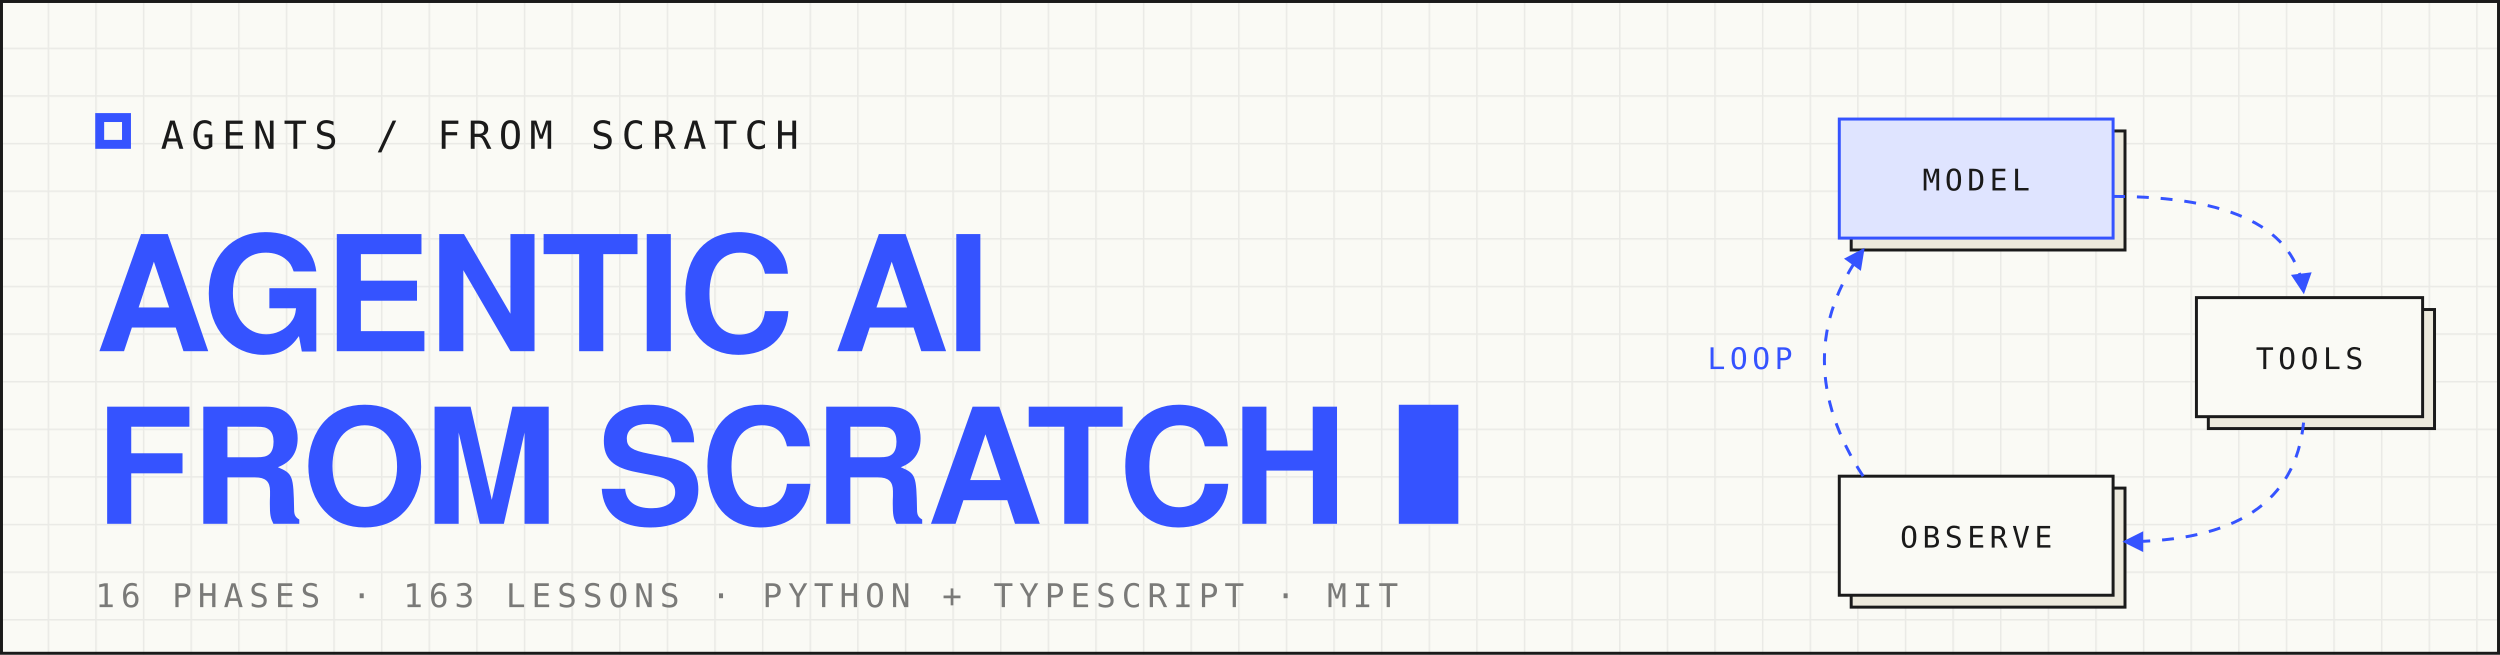
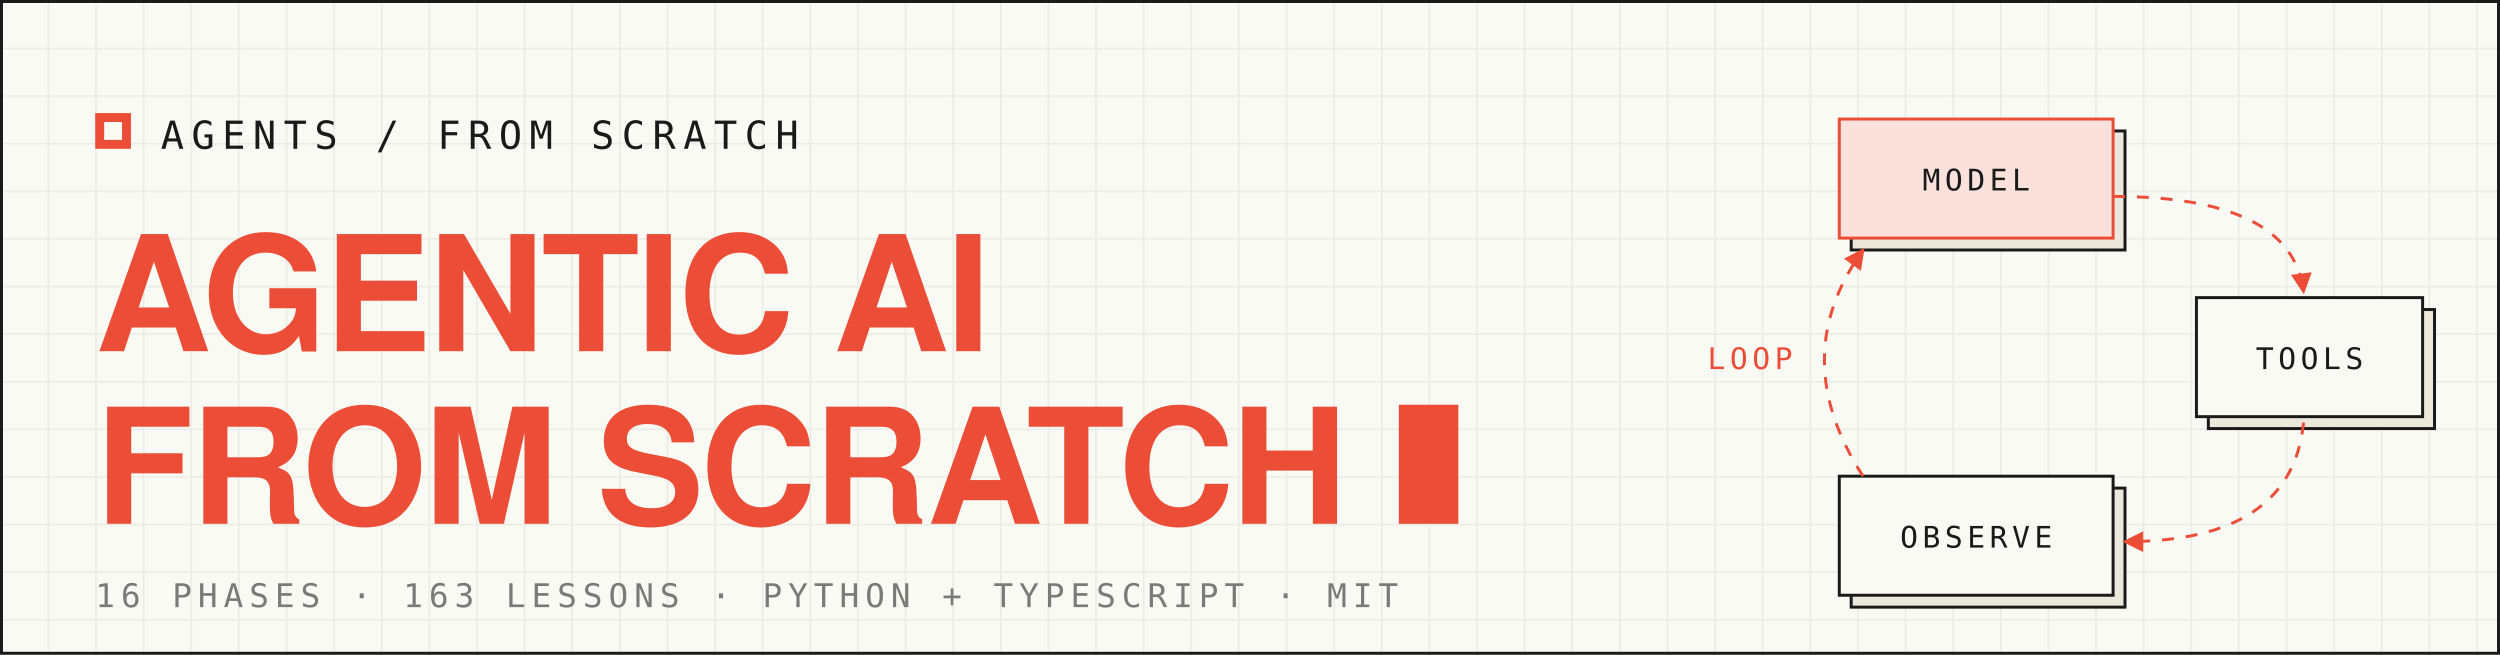
<svg xmlns="http://www.w3.org/2000/svg" width="840" height="220" viewBox="0 0 840 220">
  <defs>
    <pattern id="g" width="16" height="16" patternUnits="userSpaceOnUse">
      <path d="M16 0H0V16" fill="none" stroke="rgba(26,26,26,0.07)" stroke-width="1" />
    </pattern>
    <marker id="a" viewBox="0 0 8 8" refX="7" refY="4" markerWidth="7" markerHeight="7" orient="auto">
-       <path d="M0 0L8 4L0 8z" fill="#3553ff" />
+       <path d="M0 0L8 4L0 8z" fill="#EC4D36" />
    </marker>
  </defs>
  <rect width="840" height="220" fill="#fafaf5" />
  <rect width="840" height="220" fill="url(#g)" />
  <rect x="0.5" y="0.5" width="839" height="219" fill="none" stroke="#1a1a1a" />
-   <rect x="32" y="38" width="12" height="12" fill="#3553ff" />
+   <rect x="32" y="38" width="12" height="12" fill="#EC4D36" />
  <rect x="35" y="41" width="6" height="6" fill="#fafaf5" />
  <text x="54" y="50" font-family="'JetBrains Mono', ui-monospace, Menlo, monospace" font-size="13" letter-spacing="2.5" fill="#1a1a1a">AGENTS / FROM SCRATCH</text>
-   <text x="32" y="118" font-family="'Space Grotesk', 'Helvetica Neue', Helvetica, Arial, sans-serif" font-size="54" font-weight="700" letter-spacing="-1" fill="#3553ff">AGENTIC AI</text>
-   <text x="32" y="176" font-family="'Space Grotesk', 'Helvetica Neue', Helvetica, Arial, sans-serif" font-size="54" font-weight="700" letter-spacing="-1" fill="#3553ff">FROM SCRATCH</text>
-   <rect x="470" y="136" width="20" height="40" fill="#3553ff">
+   <text x="32" y="118" font-family="'Space Grotesk', 'Helvetica Neue', Helvetica, Arial, sans-serif" font-size="54" font-weight="700" letter-spacing="-1" fill="#EC4D36">AGENTIC AI</text>
+   <text x="32" y="176" font-family="'Space Grotesk', 'Helvetica Neue', Helvetica, Arial, sans-serif" font-size="54" font-weight="700" letter-spacing="-1" fill="#EC4D36">FROM SCRATCH</text>
+   <rect x="470" y="136" width="20" height="40" fill="#EC4D36">
    <animate attributeName="opacity" values="1;1;0;0" keyTimes="0;0.5;0.5;1" dur="1.1s" repeatCount="indefinite" />
  </rect>
  <g font-family="'JetBrains Mono', ui-monospace, Menlo, monospace" font-size="10" letter-spacing="1.5" text-anchor="middle">
    <rect x="622" y="44" width="92" height="40" fill="#ece9dc" stroke="#1a1a1a" />
-     <rect x="618" y="40" width="92" height="40" fill="#dfe4ff" stroke="#3553ff" />
+     <rect x="618" y="40" width="92" height="40" fill="#FBE1DC" stroke="#EC4D36" />
    <text x="664" y="64" fill="#1a1a1a">MODEL</text>
    <rect x="742" y="104" width="76" height="40" fill="#ece9dc" stroke="#1a1a1a" />
    <rect x="738" y="100" width="76" height="40" fill="#fafaf5" stroke="#1a1a1a" />
    <text x="776" y="124" fill="#1a1a1a">TOOLS</text>
    <rect x="622" y="164" width="92" height="40" fill="#ece9dc" stroke="#1a1a1a" />
    <rect x="618" y="160" width="92" height="40" fill="#fafaf5" stroke="#1a1a1a" />
    <text x="664" y="184" fill="#1a1a1a">OBSERVE</text>
-     <path d="M710 66 Q770 66 774 98" fill="none" stroke="#3553ff" stroke-dasharray="4 4" marker-end="url(#a)" />
-     <path d="M774 142 Q770 182 714 182" fill="none" stroke="#3553ff" stroke-dasharray="4 4" marker-end="url(#a)" />
-     <path d="M626 160 Q600 120 626 84" fill="none" stroke="#3553ff" stroke-dasharray="4 4" marker-end="url(#a)" />
-     <text x="588" y="124" fill="#3553ff">LOOP</text>
+     <path d="M710 66 Q770 66 774 98" fill="none" stroke="#EC4D36" stroke-dasharray="4 4" marker-end="url(#a)" />
+     <path d="M774 142 Q770 182 714 182" fill="none" stroke="#EC4D36" stroke-dasharray="4 4" marker-end="url(#a)" />
+     <path d="M626 160 Q600 120 626 84" fill="none" stroke="#EC4D36" stroke-dasharray="4 4" marker-end="url(#a)" />
+     <text x="588" y="124" fill="#EC4D36">LOOP</text>
  </g>
  <text x="32" y="204" font-family="'JetBrains Mono', ui-monospace, Menlo, monospace" font-size="11" letter-spacing="2" fill="#7a7a78">16 PHASES · 163 LESSONS · PYTHON + TYPESCRIPT · MIT</text>
</svg>
